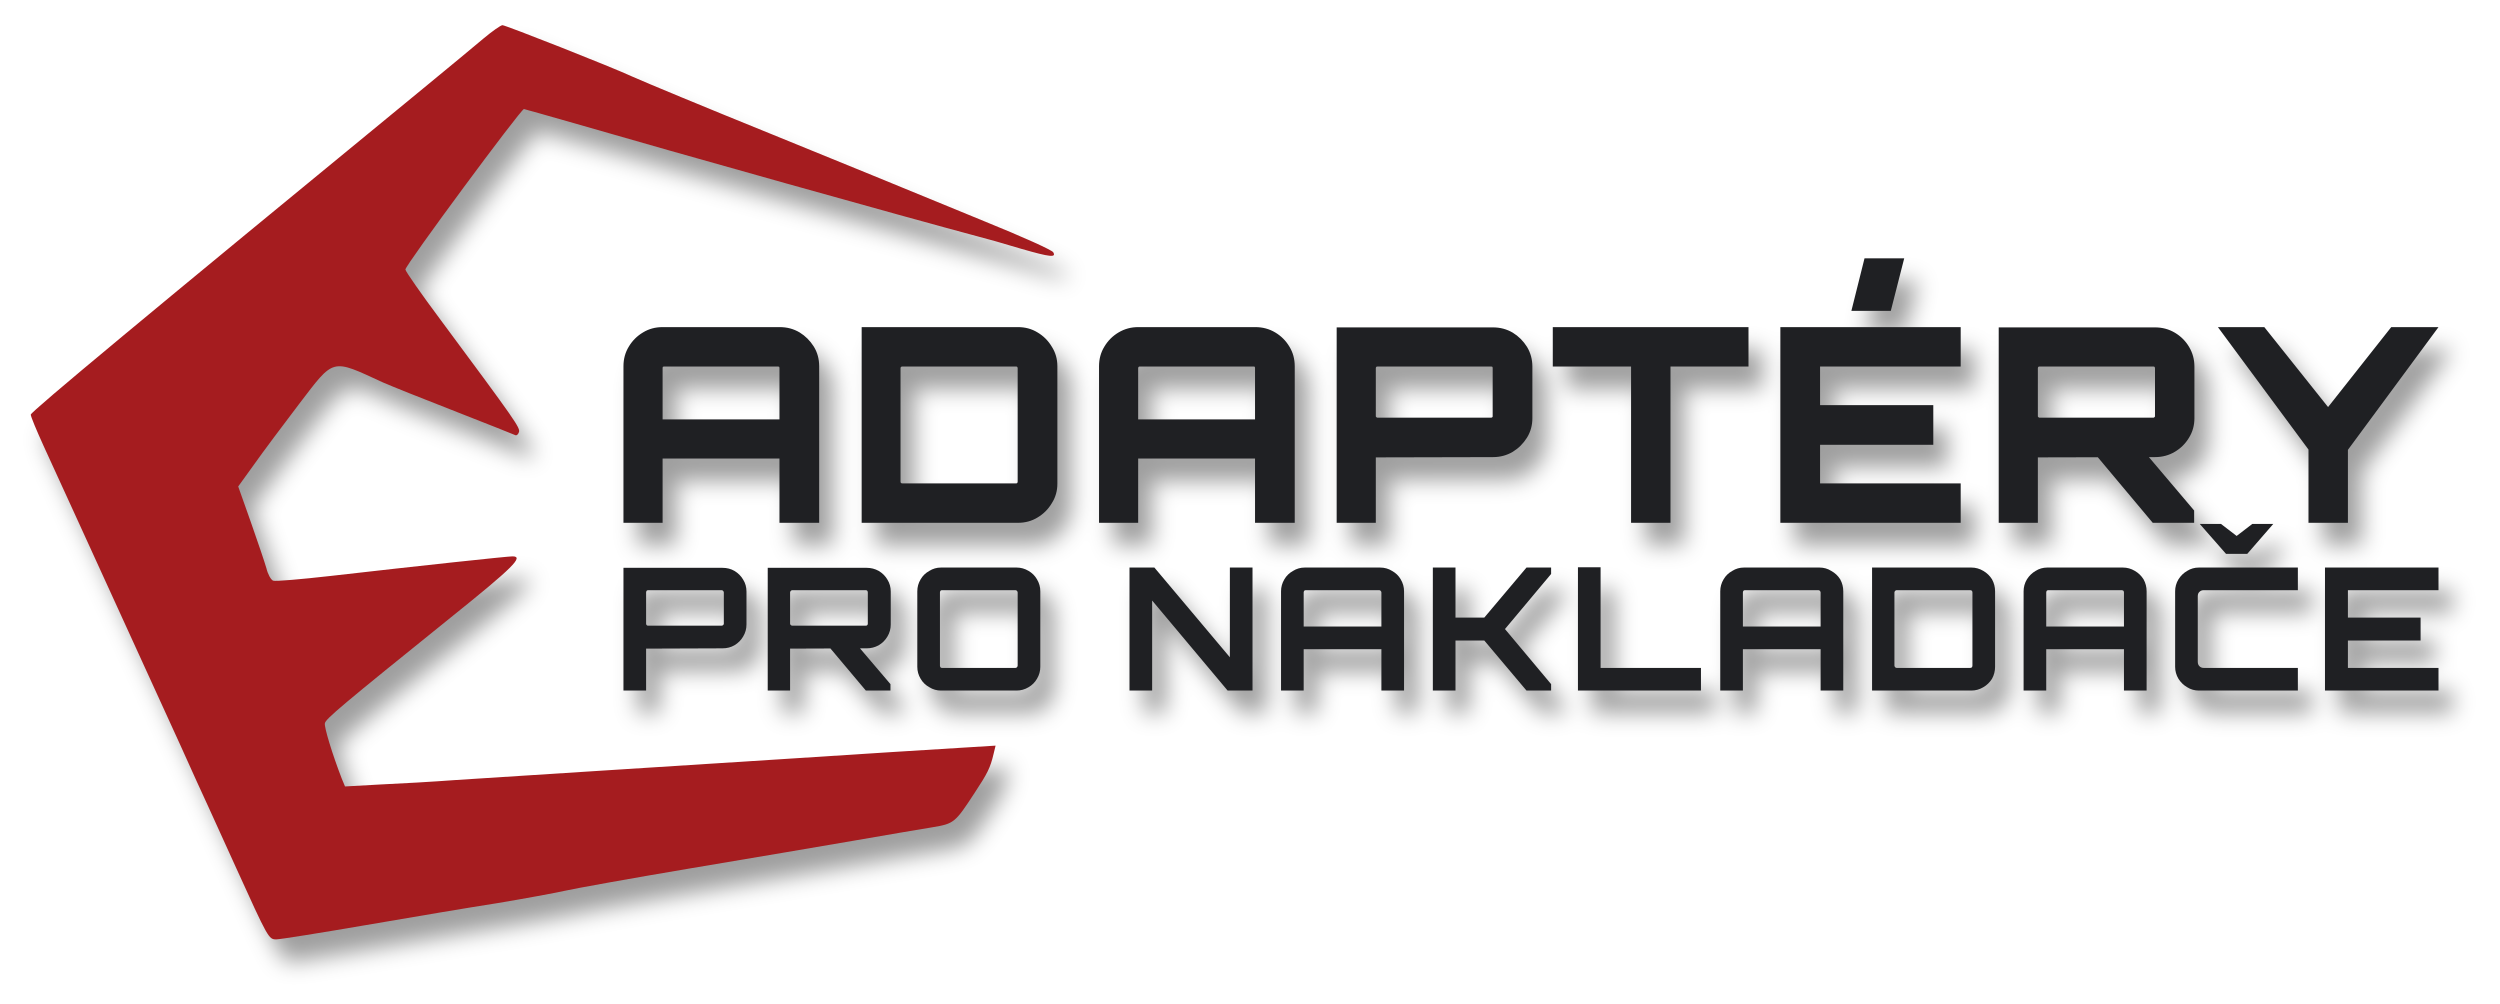
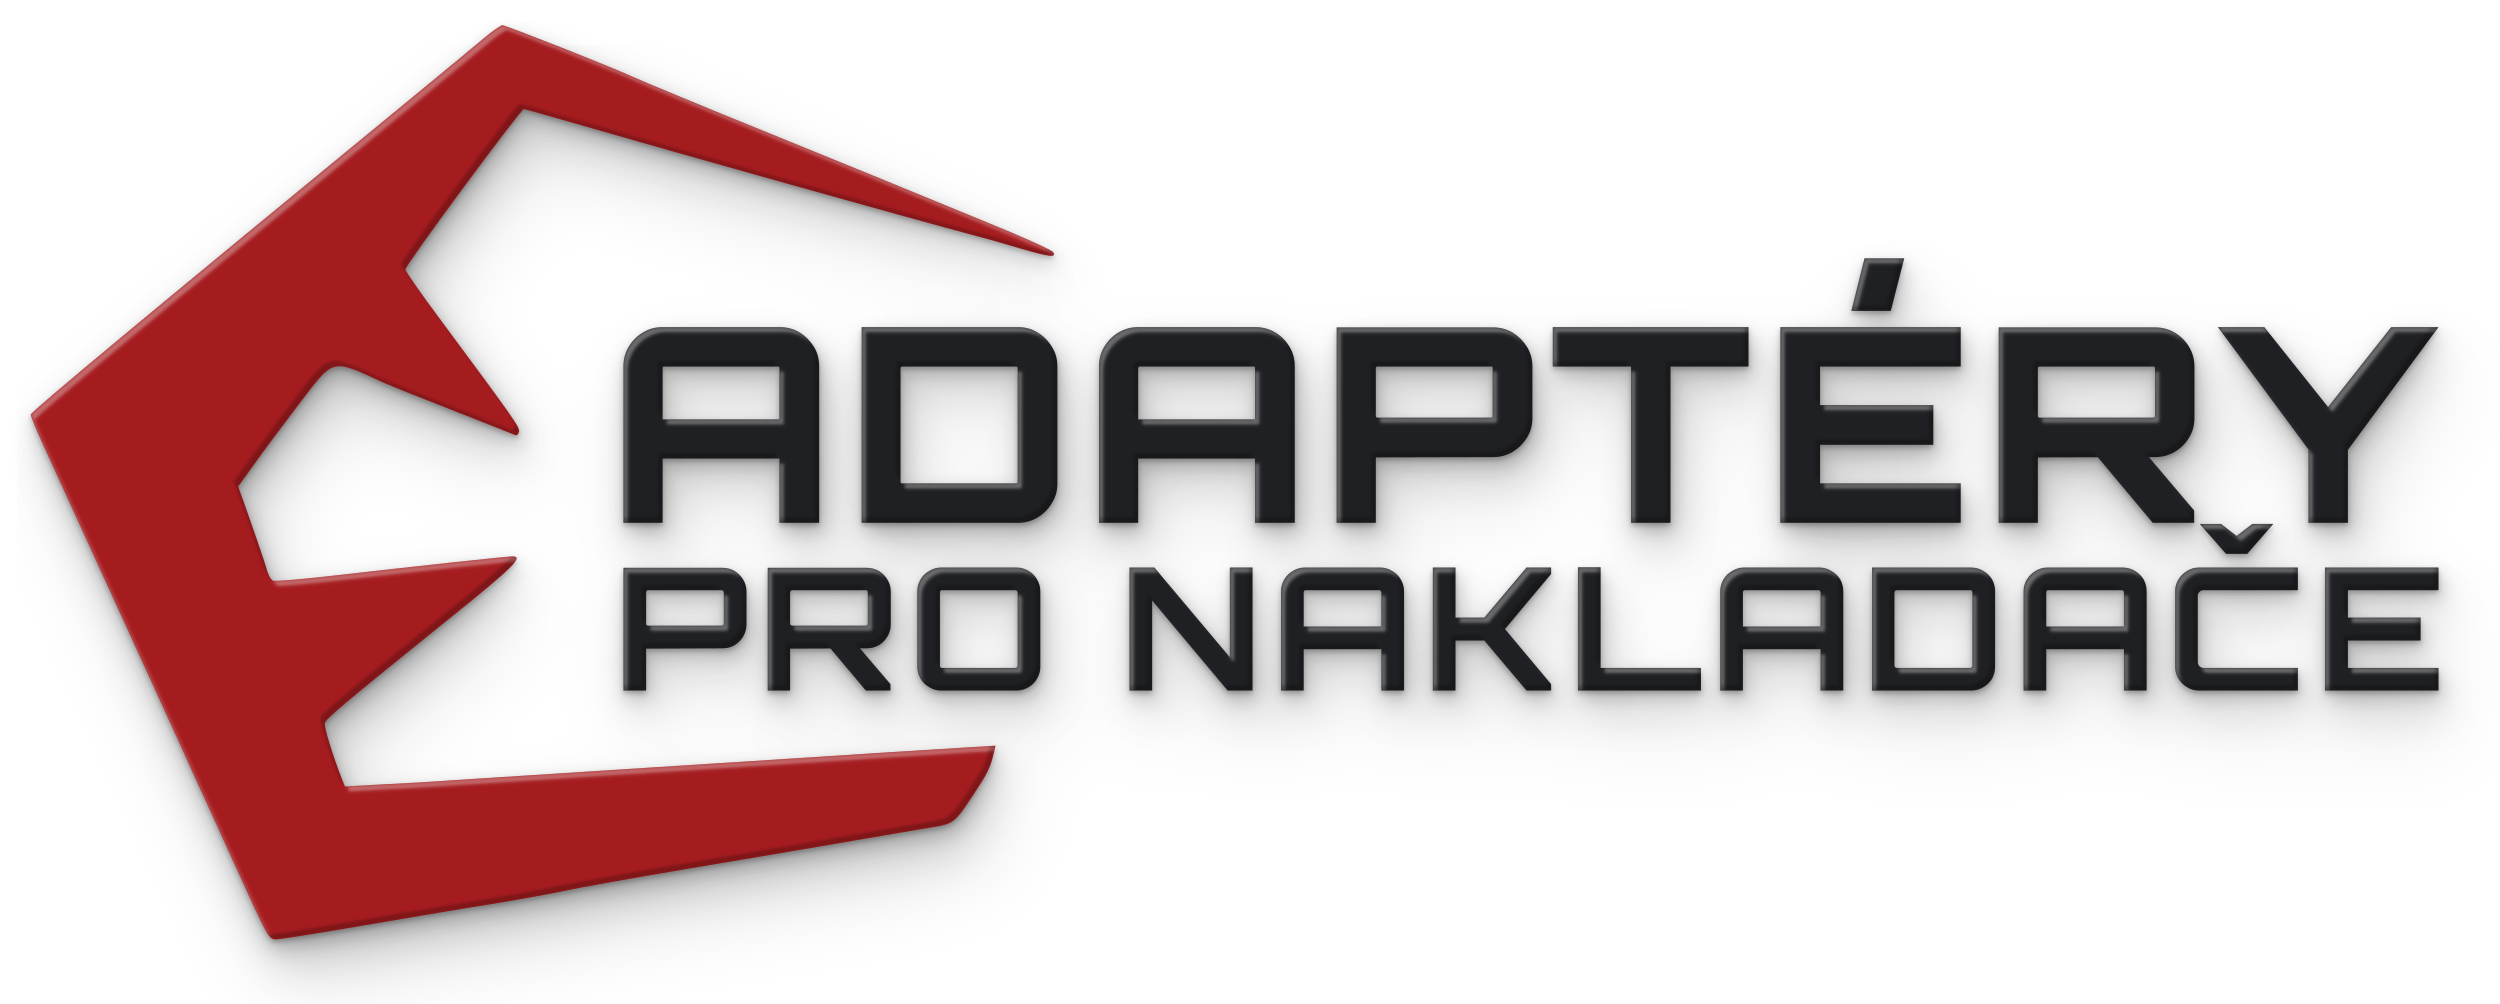
<svg xmlns="http://www.w3.org/2000/svg" viewBox="39 7 894.2 359" role="img" aria-label="Adaptéry pro nakladače">
  <defs id="fx-defs">
-     <filter id="fx" x="-5%" y="-10%" width="115%" height="130%" color-interpolation-filters="sRGB">
-       <feGaussianBlur in="SourceAlpha" stdDeviation="4" />
-       <feOffset dx="5" dy="8" result="sb" />
-       <feFlood flood-color="#000" flood-opacity=".38" />
-       <feComposite in2="sb" operator="in" result="soft" />
+     <filter id="fx" x="-6%" y="-12%" width="116%" height="136%" color-interpolation-filters="sRGB">
+       <feGaussianBlur in="SourceAlpha" stdDeviation="1" result="b0" />
+       <feOffset in="b0" dx="0" dy="1" result="s0" />
+       <feFlood flood-color="#000" flood-opacity="0.25" />
+       <feComposite in2="s0" operator="in" result="c0" />
+       <feGaussianBlur in="SourceAlpha" stdDeviation="3" result="b1" />
+       <feOffset in="b1" dx="1" dy="3" result="s1" />
+       <feFlood flood-color="#000" flood-opacity="0.2" />
+       <feComposite in2="s1" operator="in" result="c1" />
+       <feGaussianBlur in="SourceAlpha" stdDeviation="7" result="b2" />
+       <feOffset in="b2" dx="3" dy="8" result="s2" />
+       <feFlood flood-color="#000" flood-opacity="0.16" />
+       <feComposite in2="s2" operator="in" result="c2" />
+       <feGaussianBlur in="SourceAlpha" stdDeviation="14" result="b3" />
+       <feOffset in="b3" dx="6" dy="16" result="s3" />
+       <feFlood flood-color="#000" flood-opacity="0.12" />
+       <feComposite in2="s3" operator="in" result="c3" />
+       <feOffset in="SourceAlpha" dx="1.5" dy="1.8" result="ho" />
+       <feComposite in="SourceAlpha" in2="ho" operator="out" result="he" />
+       <feGaussianBlur in="he" stdDeviation="0.7" result="heb" />
+       <feFlood flood-color="#fff" flood-opacity="0.35" />
+       <feComposite in2="heb" operator="in" />
+       <feComposite in2="SourceAlpha" operator="in" result="hl" />
+       <feOffset in="SourceAlpha" dx="-1.5" dy="-1.8" result="so" />
+       <feComposite in="SourceAlpha" in2="so" operator="out" result="se" />
+       <feGaussianBlur in="se" stdDeviation="0.7" result="seb" />
+       <feFlood flood-color="#000" flood-opacity="0.25" />
+       <feComposite in2="seb" operator="in" />
+       <feComposite in2="SourceAlpha" operator="in" result="sl" />
      <feMerge>
-         <feMergeNode in="soft" />
+         <feMergeNode in="c0" />
+         <feMergeNode in="c1" />
+         <feMergeNode in="c2" />
+         <feMergeNode in="c3" />
        <feMergeNode in="SourceGraphic" />
+         <feMergeNode in="hl" />
+         <feMergeNode in="sl" />
      </feMerge>
    </filter>
  </defs>
  <g filter="url(#fx)">
    <path fill="#A51C1F" transform="translate(0 360) scale(.1 -.1)" d="M2119 3392 c-31 -26 -127 -106 -215 -178 -988 -811 -1404 -1157 -1404 -1167 0 -7 21 -57 46 -112 25 -55 79 -172 119 -260 40 -88 123 -270 185 -405 62 -135 145 -317 185 -405 39 -88 85 -187 100 -220 15 -33 60 -132 100 -220 114 -251 116 -255 143 -255 13 0 157 23 320 51 163 28 376 64 473 79 96 16 204 36 240 44 35 8 240 45 454 81 215 36 480 81 590 100 110 19 232 40 270 46 78 13 81 16 151 123 46 70 56 89 68 140 l7 29 -113 -7 c-62 -4 -178 -11 -258 -16 -219 -14 -571 -37 -1015 -65 -220 -14 -465 -30 -545 -35 -80 -6 -202 -13 -271 -16 l-125 -7 -12 29 c-34 88 -63 184 -60 197 3 16 59 63 451 379 223 179 262 218 220 218 -19 0 -335 -34 -650 -70 -106 -12 -199 -20 -206 -17 -8 3 -19 23 -24 44 -6 21 -31 95 -56 166 l-45 127 57 79 c31 44 103 140 160 215 128 167 114 164 301 78 25 -11 139 -57 255 -102 115 -45 213 -84 217 -86 5 -3 11 1 14 10 6 15 -11 39 -278 399 -71 95 -128 177 -128 183 0 16 413 574 424 574 2 0 82 -23 177 -50 358 -104 1193 -338 1444 -405 28 -7 99 -27 158 -45 104 -30 126 -32 114 -12 -6 8 -99 51 -257 115 -221 91 -555 228 -750 307 -247 100 -451 185 -496 205 -75 35 -456 185 -467 185 -7 -1 -37 -22 -68 -48z" />
    <path fill="#1F2023" d="M262 194L262 194L262 138Q262 134.1 263.9 131Q265.8 127.8 269 125.9Q272.1 124 276 124L276 124L317.9 124Q321.8 124 325 125.9Q328.1 127.8 330.1 131Q332 134.1 332 138L332 138L332 194L317.8 194L317.8 171L276 171L276 194L262 194M276 157L276 157L317.8 157L317.8 138.7Q317.8 138.4 317.7 138.2Q317.5 138.1 317.2 138.1L317.2 138.1L276.6 138.1Q276.3 138.1 276.1 138.2Q276 138.4 276 138.7L276 138.7L276 157M403.1 194L347.2 194L347.2 124L403.1 124Q407 124 410.1 125.9Q413.3 127.8 415.2 131Q417.2 134.1 417.2 138L417.2 138L417.2 180Q417.2 183.9 415.2 187Q413.3 190.2 410.1 192.1Q407 194 403.1 194L403.1 194M361.7 179.9L361.7 179.9L402.4 179.9Q402.7 179.9 402.8 179.8Q403 179.6 403 179.3L403 179.3L403 138.7Q403 138.4 402.8 138.2Q402.7 138.1 402.4 138.1L402.4 138.1L361.7 138.1Q361.5 138.1 361.3 138.2Q361.1 138.4 361.1 138.7L361.1 138.7L361.1 179.3Q361.1 179.6 361.3 179.8Q361.5 179.9 361.7 179.9M432.1 194L432.1 194L432.1 138Q432.1 134.1 434 131Q435.9 127.8 439.1 125.9Q442.3 124 446.1 124L446.1 124L488 124Q491.9 124 495.1 125.9Q498.3 127.8 500.2 131Q502.1 134.1 502.1 138L502.1 138L502.1 194L487.9 194L487.9 171L446.1 171L446.1 194L432.1 194M446.1 157L446.1 157L487.9 157L487.9 138.7Q487.9 138.4 487.8 138.2Q487.7 138.1 487.4 138.1L487.4 138.1L446.7 138.1Q446.4 138.1 446.3 138.2Q446.1 138.4 446.1 138.7L446.1 138.7L446.1 157M531.1 194L517.1 194L517.1 124.1L573 124.1Q576.9 124.1 580.1 126Q583.2 127.9 585.2 131.1Q587.1 134.3 587.1 138.1L587.1 138.1L587.1 156.6Q587.1 160.4 585.2 163.5Q583.2 166.7 580.1 168.6Q576.9 170.5 573 170.5L573 170.5L531.1 170.6L531.1 194M531.7 156.4L531.7 156.4L572.3 156.4Q572.6 156.4 572.8 156.2Q572.9 156.1 572.9 155.9L572.9 155.9L572.9 138.7Q572.9 138.4 572.8 138.2Q572.6 138.1 572.3 138.1L572.3 138.1L531.7 138.1Q531.4 138.1 531.3 138.2Q531.1 138.4 531.1 138.7L531.1 138.7L531.1 155.9Q531.1 156.1 531.3 156.2Q531.4 156.4 531.7 156.4M636.5 194L622.4 194L622.4 194L622.4 138.1L594.4 138.1L594.4 124L664.4 124L664.4 138.1L636.5 138.1L636.5 194M740.3 194L675.8 194L675.8 124L740.3 124L740.3 138.1L690 138.1L690 151.9L730.5 151.9L730.5 166.1L690 166.1L690 179.9L740.3 179.9L740.3 194M715.3 118.2L701.2 118.2L701.2 118.2L705.9 99.4L720.1 99.4L715.3 118.2M823.8 194L809 194L788.3 169.3L806.6 169.3L823.8 189.6L823.8 194M767.9 194L753.9 194L753.9 124.1L809.8 124.1Q813.7 124.1 816.9 126Q820.1 127.9 822 131.1Q823.9 134.3 823.9 138.1L823.9 138.1L823.9 156.6Q823.9 160.4 822 163.5Q820.1 166.7 816.9 168.6Q813.7 170.5 809.8 170.5L809.8 170.5L767.9 170.6L767.9 194M768.5 156.4L768.5 156.4L809.2 156.4Q809.5 156.4 809.6 156.2Q809.8 156.1 809.8 155.9L809.8 155.9L809.8 138.7Q809.8 138.4 809.6 138.2Q809.5 138.1 809.2 138.1L809.2 138.1L768.5 138.1Q768.2 138.1 768.1 138.2Q767.9 138.4 767.9 138.7L767.9 138.7L767.9 155.9Q767.9 156.1 768.1 156.2Q768.2 156.4 768.5 156.4M878.8 194L864.7 194L864.7 194L864.7 167.8L832.3 124L848.9 124L871.7 152.6L894.3 124L911.2 124L878.8 167.9L878.8 194M270.1 254L262 254L262 210.1L297.4 210.1Q299.8 210.1 301.7 211.2Q303.7 212.4 304.8 214.3Q306 216.2 306 218.6L306 218.6L306 230.4Q306 232.7 304.8 234.7Q303.7 236.6 301.7 237.8Q299.8 238.9 297.4 238.9L297.4 238.9L270.1 239L270.1 254M270.8 230.8L270.8 230.8L297.1 230.8Q297.4 230.8 297.6 230.6Q297.9 230.4 297.9 230.1L297.9 230.1L297.9 218.9Q297.9 218.6 297.6 218.3Q297.4 218.1 297.1 218.1L297.1 218.1L270.8 218.1Q270.5 218.1 270.3 218.3Q270.1 218.6 270.1 218.9L270.1 218.9L270.1 230.1Q270.1 230.4 270.3 230.6Q270.5 230.8 270.8 230.8M357.5 254L348.7 254L335.4 238.2L346 238.2L357.5 251.7L357.5 254M321.6 254L313.6 254L313.6 210.1L349 210.1Q351.3 210.1 353.3 211.2Q355.3 212.4 356.4 214.3Q357.6 216.2 357.6 218.6L357.6 218.6L357.6 230.4Q357.6 232.7 356.4 234.7Q355.3 236.6 353.3 237.8Q351.3 238.9 349 238.9L349 238.9L321.6 239L321.6 254M322.4 230.8L322.4 230.8L348.7 230.8Q349 230.8 349.2 230.6Q349.4 230.4 349.4 230.1L349.4 230.1L349.4 218.9Q349.4 218.6 349.2 218.3Q349 218.1 348.7 218.1L348.7 218.1L322.4 218.1Q322.1 218.1 321.9 218.3Q321.6 218.6 321.6 218.9L321.6 218.9L321.6 230.1Q321.6 230.4 321.9 230.6Q322.1 230.8 322.4 230.8M402.6 254L375.6 254Q373.3 254 371.4 252.8Q369.4 251.7 368.3 249.8Q367.1 247.8 367.1 245.5L367.1 245.5L367.1 218.5Q367.1 216.2 368.3 214.2Q369.4 212.3 371.4 211.2Q373.3 210 375.6 210L375.6 210L402.6 210Q404.9 210 406.9 211.2Q408.8 212.3 409.9 214.2Q411.1 216.2 411.1 218.5L411.1 218.5L411.1 245.5Q411.1 247.8 409.9 249.8Q408.8 251.7 406.9 252.8Q404.9 254 402.6 254L402.6 254M375.9 245.9L375.9 245.9L402.2 245.9Q402.5 245.9 402.7 245.7Q403 245.4 403 245.1L403 245.1L403 218.9Q403 218.6 402.7 218.3Q402.5 218.1 402.2 218.1L402.2 218.1L375.9 218.1Q375.6 218.1 375.4 218.3Q375.2 218.6 375.2 218.9L375.2 218.9L375.2 245.1Q375.2 245.4 375.4 245.7Q375.6 245.9 375.9 245.9M451.1 254L443 254L443 210L451.9 210L478.9 242.1L478.9 210L487 210L487 254L478.1 254L451.1 221.8L451.1 254M497.2 254L497.2 254L497.2 218.5Q497.2 216.2 498.4 214.2Q499.5 212.3 501.5 211.2Q503.4 210 505.7 210L505.7 210L532.6 210Q535 210 536.9 211.2Q538.9 212.3 540 214.2Q541.2 216.2 541.2 218.5L541.2 218.5L541.2 254L533.1 254L533.1 239.2L505.3 239.2L505.3 254L497.2 254M505.3 231.1L505.3 231.1L533.1 231.1L533.1 218.9Q533.1 218.6 532.8 218.3Q532.6 218.1 532.3 218.1L532.3 218.1L506 218.1Q505.7 218.1 505.5 218.3Q505.3 218.6 505.3 218.9L505.3 218.9L505.3 231.1M559.6 254L551.5 254L551.5 210L559.6 210L559.6 227.9L569.9 227.9L585 210L593.8 210L593.8 212.3L577.3 232L593.8 251.7L593.8 254L585 254L569.9 236.1L559.6 236.1L559.6 254M647.4 254L603.4 254L603.4 209.9L611.5 209.9L611.5 245.9L647.4 245.9L647.4 254M654.3 254L654.3 254L654.3 218.5Q654.3 216.2 655.5 214.2Q656.6 212.3 658.6 211.2Q660.5 210 662.8 210L662.8 210L689.8 210Q692.1 210 694 211.2Q696 212.3 697.2 214.2Q698.3 216.2 698.3 218.5L698.3 218.5L698.3 254L690.2 254L690.2 239.2L662.4 239.2L662.4 254L654.3 254M662.4 231.1L662.4 231.1L690.2 231.1L690.2 218.9Q690.2 218.6 689.9 218.3Q689.7 218.1 689.4 218.1L689.4 218.1L663.1 218.1Q662.8 218.1 662.6 218.3Q662.4 218.6 662.4 218.9L662.4 218.9L662.4 231.1M744.1 254L708.6 254L708.6 210L744.1 210Q746.4 210 748.4 211.2Q750.3 212.3 751.5 214.2Q752.6 216.2 752.6 218.5L752.6 218.5L752.6 245.5Q752.6 247.8 751.5 249.8Q750.3 251.7 748.4 252.8Q746.4 254 744.1 254L744.1 254M717.4 245.9L717.4 245.9L743.7 245.9Q744 245.9 744.3 245.7Q744.5 245.4 744.5 245.1L744.5 245.1L744.5 218.9Q744.5 218.6 744.3 218.3Q744 218.1 743.7 218.1L743.7 218.1L717.4 218.1Q717.1 218.1 716.9 218.3Q716.6 218.6 716.6 218.9L716.6 218.9L716.6 245.1Q716.6 245.4 716.9 245.7Q717.1 245.9 717.4 245.9M762.8 254L762.8 254L762.8 218.5Q762.8 216.2 764 214.2Q765.2 212.3 767.1 211.2Q769 210 771.3 210L771.3 210L798.3 210Q800.6 210 802.6 211.2Q804.5 212.3 805.7 214.2Q806.8 216.2 806.8 218.5L806.8 218.5L806.8 254L798.7 254L798.7 239.2L770.9 239.2L770.9 254L762.8 254M770.9 231.1L770.9 231.1L798.7 231.1L798.7 218.9Q798.7 218.6 798.5 218.3Q798.2 218.1 797.9 218.1L797.9 218.1L771.6 218.1Q771.3 218.1 771.1 218.3Q770.9 218.6 770.9 218.9L770.9 218.9L770.9 231.1M860.9 254L825.5 254Q823.2 254 821.3 252.8Q819.4 251.7 818.2 249.8Q817 247.8 817 245.5L817 245.5L817 218.5Q817 216.2 818.2 214.2Q819.4 212.3 821.3 211.2Q823.2 210 825.5 210L825.5 210L860.9 210L860.9 218.1L827.2 218.1Q826.3 218.1 825.7 218.7Q825.1 219.2 825.1 220.3L825.1 220.3L825.1 243.7Q825.1 244.7 825.7 245.3Q826.3 245.9 827.2 245.9L827.2 245.9L860.9 245.9L860.9 254M825.8 194.4L833.4 194.4L839.0 198.7L844.6 194.4L852.1 194.4L842.8 205.1L835.2 205.1ZM911.2 254L870.6 254L870.6 210L911.2 210L911.2 218.1L878.8 218.1L878.8 227.9L904.8 227.9L904.8 236.1L878.8 236.1L878.8 245.9L911.2 245.9L911.2 254" />
  </g>
</svg>
